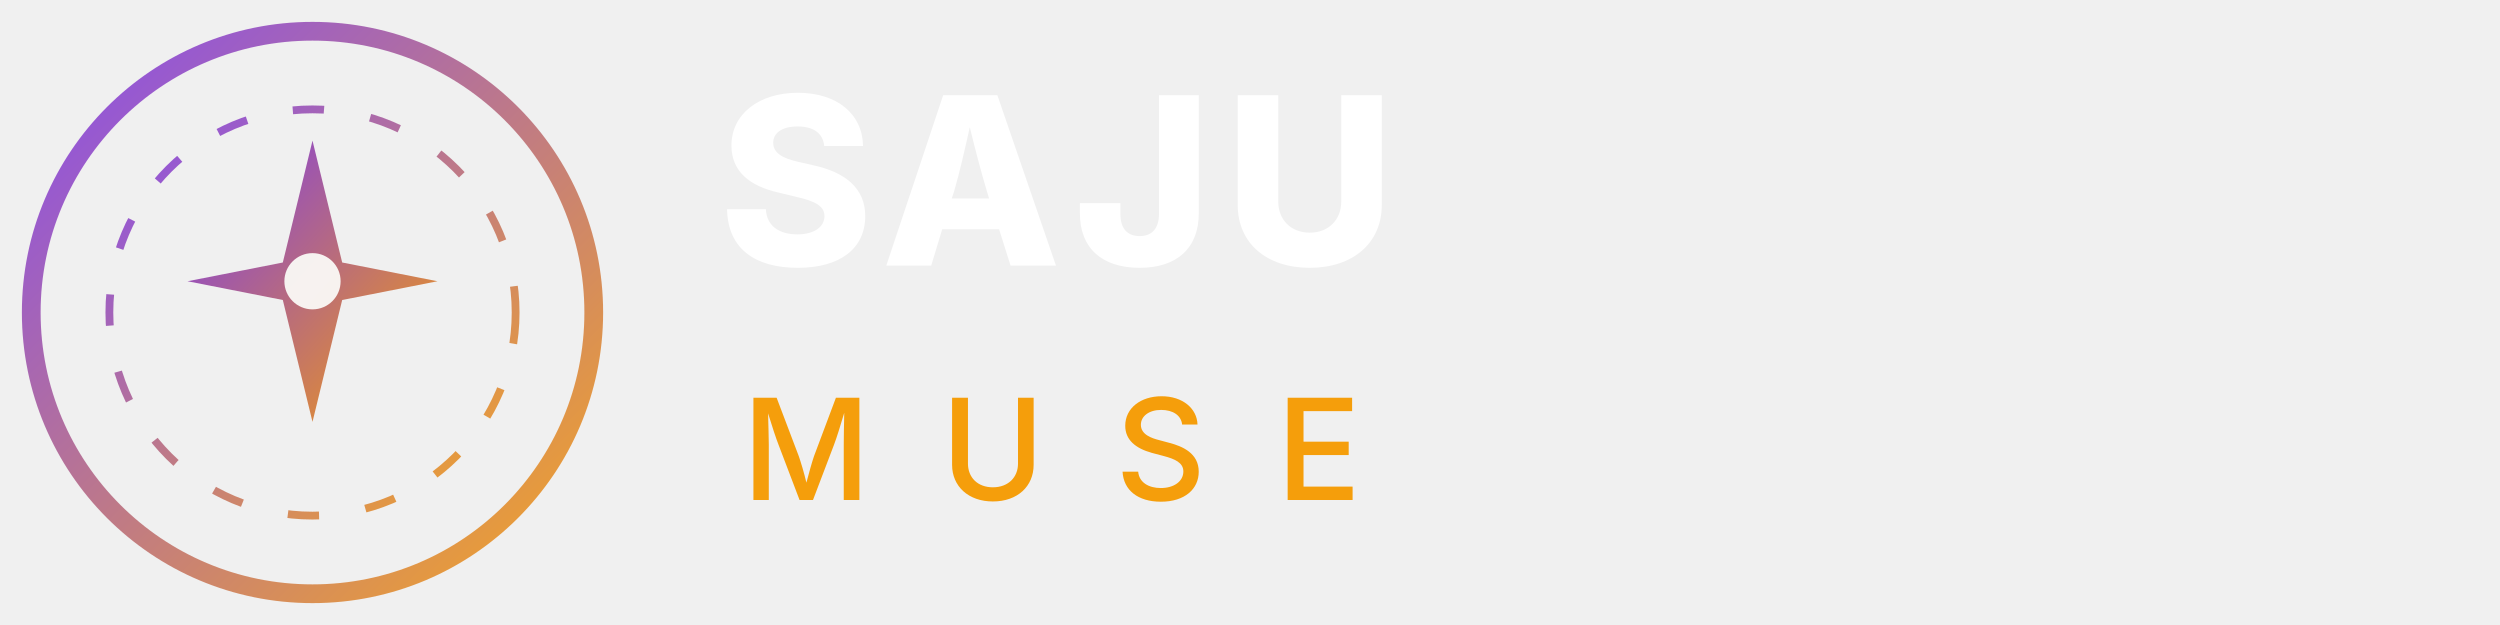
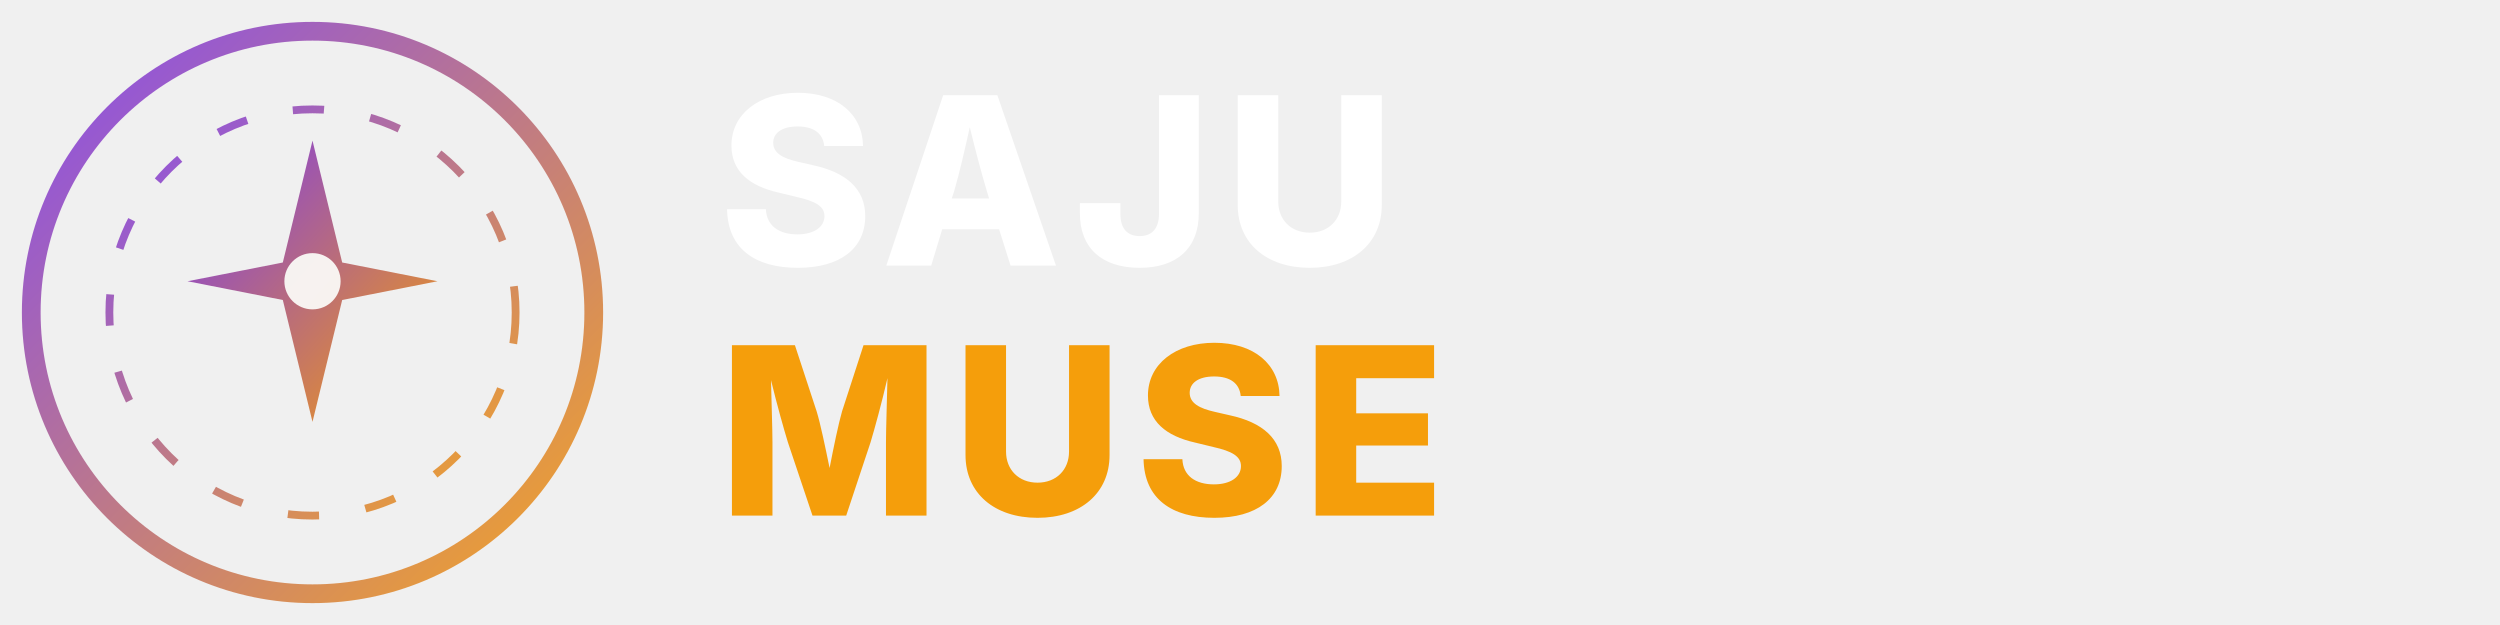
<svg xmlns="http://www.w3.org/2000/svg" viewBox="0 0 160 40" fill="none">
  <defs>
    <linearGradient id="emblemGrad" x1="0" y1="0" x2="1" y2="1">
      <stop offset="0%" stop-color="#7C3AED" />
      <stop offset="100%" stop-color="#F59E0B" />
    </linearGradient>
    <linearGradient id="ringGrad" x1="0" y1="0" x2="1" y2="1">
      <stop offset="0%" stop-color="#7C3AED" stop-opacity="0.9" />
      <stop offset="100%" stop-color="#F59E0B" stop-opacity="0.9" />
    </linearGradient>
  </defs>
  <circle cx="20" cy="20" r="18" stroke="url(#ringGrad)" stroke-width="1.2" />
  <circle cx="20" cy="20" r="13" stroke="url(#ringGrad)" stroke-width="0.5" stroke-dasharray="2 3" />
  <path d="M20 9 L21.9 16.8 L28 18 L21.9 19.2 L20 27 L18.1 19.2 L12 18 L18.1 16.8 Z" fill="url(#emblemGrad)" />
  <circle cx="20" cy="18" r="1.8" fill="#FAF9F6" opacity="0.95" />
  <text x="46" y="17" font-family="Pretendard, Inter, -apple-system, sans-serif" font-size="15" font-weight="800" fill="#FFFFFF" letter-spacing="0.8">SAJU</text>
-   <text x="47.5" y="32" font-family="Pretendard, Inter, -apple-system, sans-serif" font-size="9" font-weight="500" fill="#F59E0B" letter-spacing="4.5">MUSE</text>
+   <text x="46" y="33" font-family="Pretendard, Inter, -apple-system, sans-serif" font-size="15" font-weight="800" fill="#F59E0B" letter-spacing="0.8">MUSE</text>
</svg>
